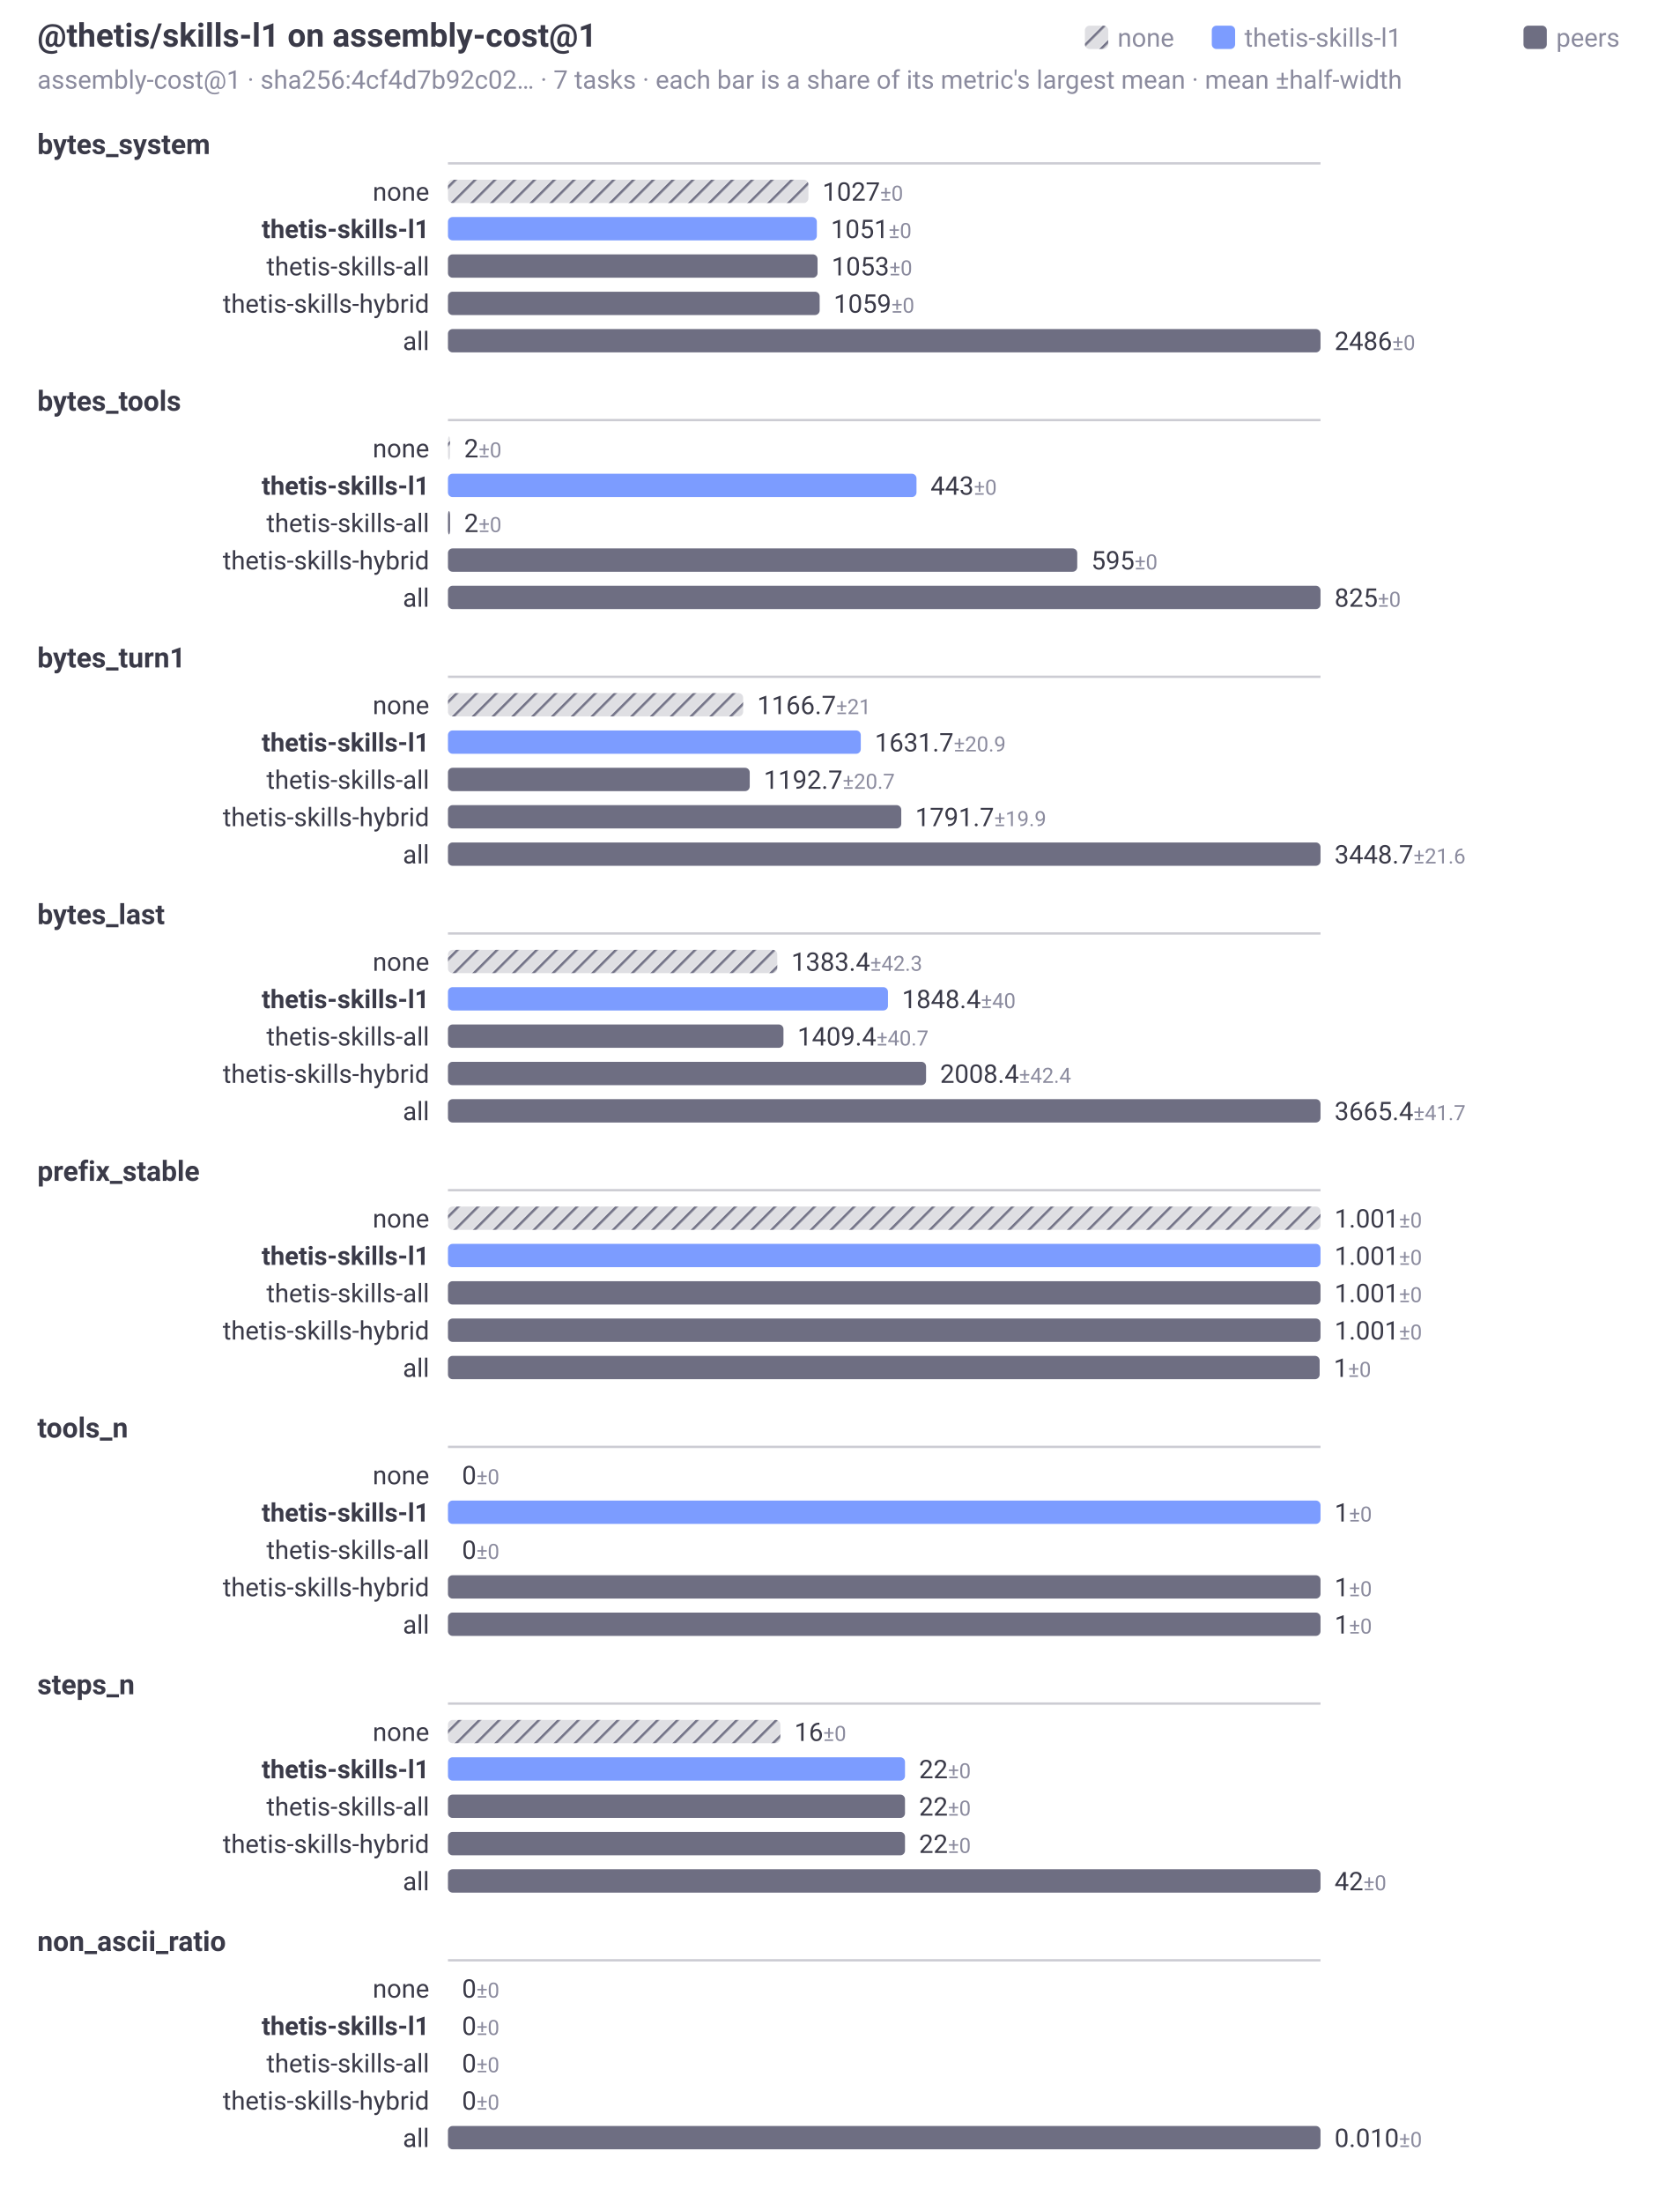
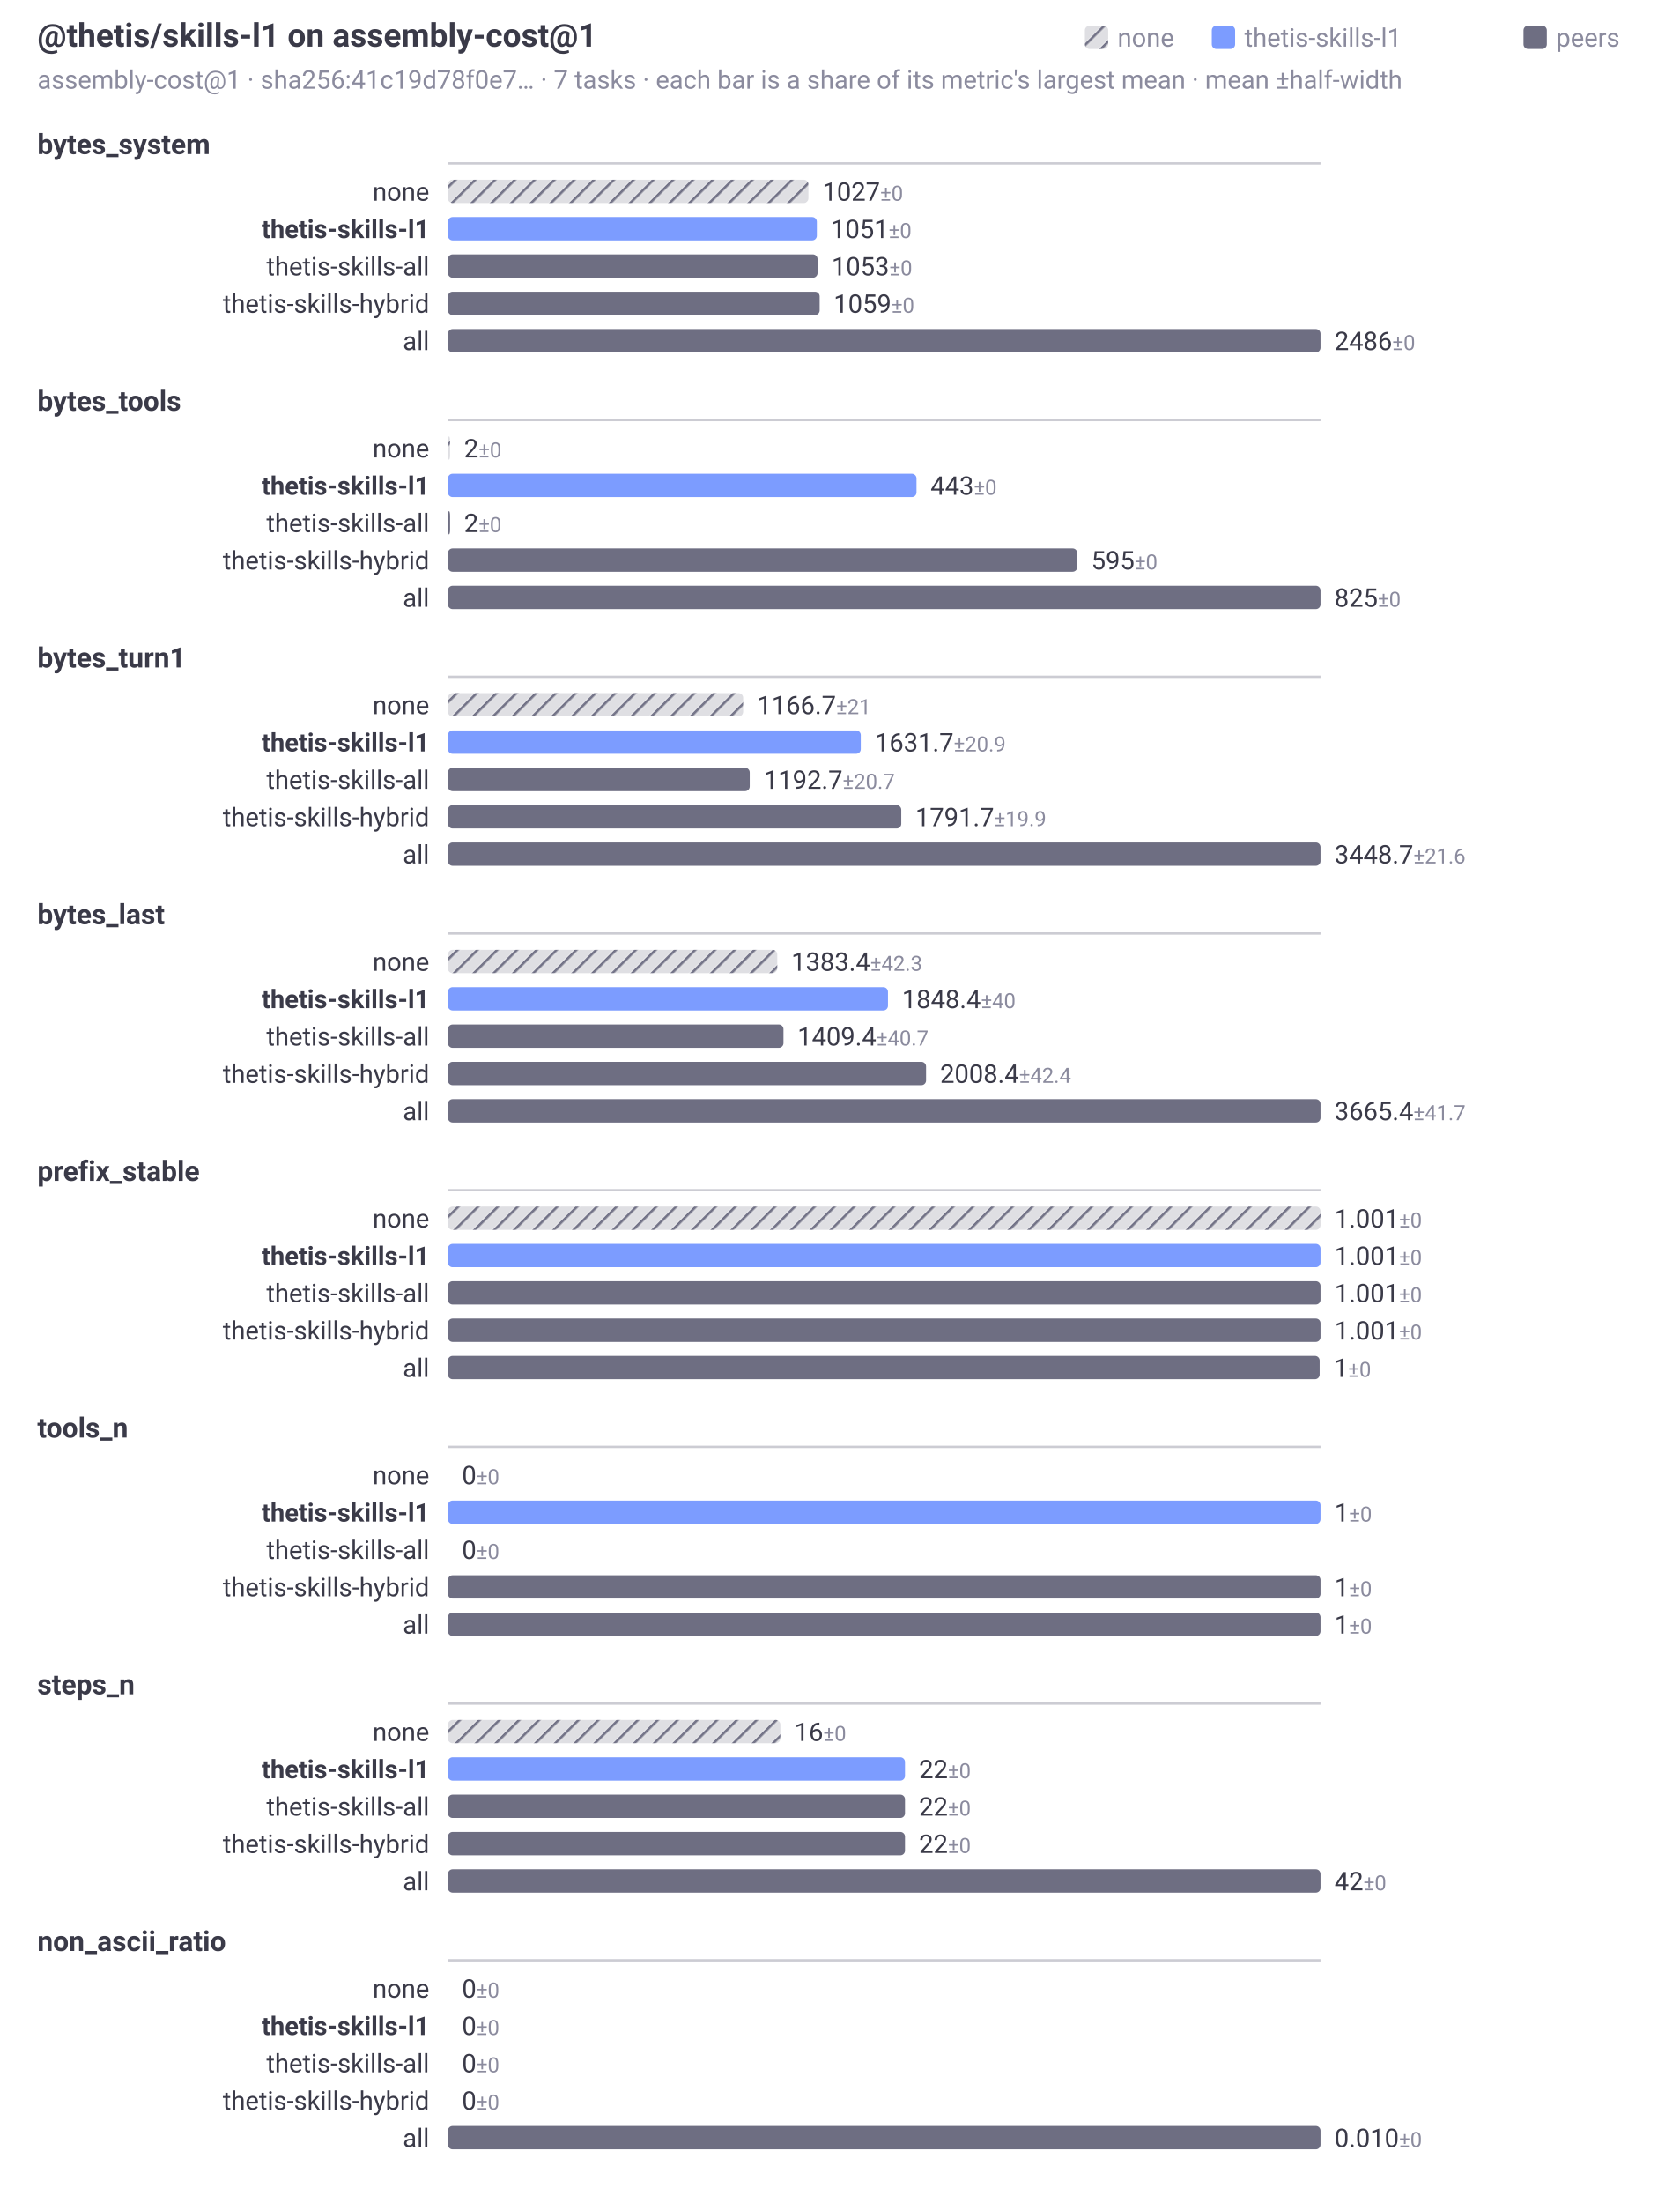
<svg xmlns="http://www.w3.org/2000/svg" width="720" height="944" viewBox="0 0 720 944" role="img" aria-labelledby="t d" font-family="system-ui, -apple-system, Segoe UI, Roboto, sans-serif">
  <style>.t{fill:#3a3a48}.f{fill:#8b8b9e}@media (prefers-color-scheme:dark){.t{fill:#d2d2dc}.f{fill:#9a9aae}}</style>
  <defs>
    <pattern id="hatch" width="6" height="6" patternUnits="userSpaceOnUse" patternTransform="rotate(45)">
      <rect width="6" height="6" fill="#6e6e82" fill-opacity="0.22" />
      <line x1="0" y1="0" x2="0" y2="6" stroke="#6e6e82" stroke-width="2" />
    </pattern>
  </defs>
  <text class="t" x="16" y="20" font-size="14" font-weight="600">@thetis/skills-l1 on assembly-cost@1</text>
-   <text class="f" x="16" y="38" font-size="11">assembly-cost@1 · sha256:4cf4d7b92c02… · 7 tasks · each bar is a share of its metric's largest mean · mean ±half-width</text>
+   <text class="f" x="16" y="38" font-size="11">assembly-cost@1 · sha256:41c19d78f0e7… · 7 tasks · each bar is a share of its metric's largest mean · mean ±half-width</text>
  <rect x="653" y="11" width="10" height="10" rx="2" fill="#6e6e82" />
  <text class="f" x="667" y="20" font-size="11">peers</text>
  <rect x="519.4" y="11" width="10" height="10" rx="2" fill="#7c9cff" />
  <text class="f" x="533.4" y="20" font-size="11">thetis-skills-l1</text>
  <rect x="465" y="11" width="10" height="10" rx="2" fill="url(#hatch)" />
  <text class="f" x="479" y="20" font-size="11">none</text>
  <text class="t" x="16" y="66" font-size="12" font-weight="600">bytes_system</text>
  <line x1="192" y1="70" x2="566" y2="70" stroke="#6e6e82" stroke-opacity="0.35" stroke-width="1" />
  <text class="t" x="184" y="86" font-size="11" text-anchor="end">none</text>
  <rect x="192" y="77" width="154.5" height="10" rx="2" fill="url(#hatch)" />
  <text class="t" x="352.5" y="86" font-size="11">1027<tspan class="f" font-size="9"> ±0</tspan>
  </text>
  <text class="t" x="184" y="102" font-size="11" text-anchor="end" font-weight="600">thetis-skills-l1</text>
  <rect x="192" y="93" width="158.12" height="10" rx="2" fill="#7c9cff" />
  <text class="t" x="356.12" y="102" font-size="11">1051<tspan class="f" font-size="9"> ±0</tspan>
  </text>
  <text class="t" x="184" y="118" font-size="11" text-anchor="end">thetis-skills-all</text>
  <rect x="192" y="109" width="158.42" height="10" rx="2" fill="#6e6e82" />
  <text class="t" x="356.42" y="118" font-size="11">1053<tspan class="f" font-size="9"> ±0</tspan>
  </text>
  <text class="t" x="184" y="134" font-size="11" text-anchor="end">thetis-skills-hybrid</text>
  <rect x="192" y="125" width="159.32" height="10" rx="2" fill="#6e6e82" />
  <text class="t" x="357.32" y="134" font-size="11">1059<tspan class="f" font-size="9"> ±0</tspan>
  </text>
  <text class="t" x="184" y="150" font-size="11" text-anchor="end">all</text>
  <rect x="192" y="141" width="374" height="10" rx="2" fill="#6e6e82" />
  <text class="t" x="572" y="150" font-size="11">2486<tspan class="f" font-size="9"> ±0</tspan>
  </text>
  <text class="t" x="16" y="176" font-size="12" font-weight="600">bytes_tools</text>
  <line x1="192" y1="180" x2="566" y2="180" stroke="#6e6e82" stroke-opacity="0.35" stroke-width="1" />
  <text class="t" x="184" y="196" font-size="11" text-anchor="end">none</text>
  <rect x="192" y="187" width="0.91" height="10" rx="2" fill="url(#hatch)" />
  <text class="t" x="198.91" y="196" font-size="11">2<tspan class="f" font-size="9"> ±0</tspan>
  </text>
  <text class="t" x="184" y="212" font-size="11" text-anchor="end" font-weight="600">thetis-skills-l1</text>
  <rect x="192" y="203" width="200.83" height="10" rx="2" fill="#7c9cff" />
  <text class="t" x="398.83" y="212" font-size="11">443<tspan class="f" font-size="9"> ±0</tspan>
  </text>
  <text class="t" x="184" y="228" font-size="11" text-anchor="end">thetis-skills-all</text>
  <rect x="192" y="219" width="0.91" height="10" rx="2" fill="#6e6e82" />
  <text class="t" x="198.91" y="228" font-size="11">2<tspan class="f" font-size="9"> ±0</tspan>
  </text>
  <text class="t" x="184" y="244" font-size="11" text-anchor="end">thetis-skills-hybrid</text>
  <rect x="192" y="235" width="269.73" height="10" rx="2" fill="#6e6e82" />
  <text class="t" x="467.73" y="244" font-size="11">595<tspan class="f" font-size="9"> ±0</tspan>
  </text>
  <text class="t" x="184" y="260" font-size="11" text-anchor="end">all</text>
  <rect x="192" y="251" width="374" height="10" rx="2" fill="#6e6e82" />
  <text class="t" x="572" y="260" font-size="11">825<tspan class="f" font-size="9"> ±0</tspan>
  </text>
  <text class="t" x="16" y="286" font-size="12" font-weight="600">bytes_turn1</text>
  <line x1="192" y1="290" x2="566" y2="290" stroke="#6e6e82" stroke-opacity="0.35" stroke-width="1" />
  <text class="t" x="184" y="306" font-size="11" text-anchor="end">none</text>
  <rect x="192" y="297" width="126.53" height="10" rx="2" fill="url(#hatch)" />
  <text class="t" x="324.53" y="306" font-size="11">1166.7<tspan class="f" font-size="9"> ±21</tspan>
  </text>
  <text class="t" x="184" y="322" font-size="11" text-anchor="end" font-weight="600">thetis-skills-l1</text>
  <rect x="192" y="313" width="176.95" height="10" rx="2" fill="#7c9cff" />
  <text class="t" x="374.95" y="322" font-size="11">1631.7<tspan class="f" font-size="9"> ±20.9</tspan>
  </text>
  <text class="t" x="184" y="338" font-size="11" text-anchor="end">thetis-skills-all</text>
  <rect x="192" y="329" width="129.35" height="10" rx="2" fill="#6e6e82" />
  <text class="t" x="327.35" y="338" font-size="11">1192.7<tspan class="f" font-size="9"> ±20.7</tspan>
  </text>
  <text class="t" x="184" y="354" font-size="11" text-anchor="end">thetis-skills-hybrid</text>
  <rect x="192" y="345" width="194.3" height="10" rx="2" fill="#6e6e82" />
  <text class="t" x="392.3" y="354" font-size="11">1791.7<tspan class="f" font-size="9"> ±19.9</tspan>
  </text>
  <text class="t" x="184" y="370" font-size="11" text-anchor="end">all</text>
  <rect x="192" y="361" width="374" height="10" rx="2" fill="#6e6e82" />
  <text class="t" x="572" y="370" font-size="11">3448.7<tspan class="f" font-size="9"> ±21.6</tspan>
  </text>
  <text class="t" x="16" y="396" font-size="12" font-weight="600">bytes_last</text>
  <line x1="192" y1="400" x2="566" y2="400" stroke="#6e6e82" stroke-opacity="0.35" stroke-width="1" />
  <text class="t" x="184" y="416" font-size="11" text-anchor="end">none</text>
  <rect x="192" y="407" width="141.16" height="10" rx="2" fill="url(#hatch)" />
  <text class="t" x="339.16" y="416" font-size="11">1383.4<tspan class="f" font-size="9"> ±42.3</tspan>
  </text>
  <text class="t" x="184" y="432" font-size="11" text-anchor="end" font-weight="600">thetis-skills-l1</text>
  <rect x="192" y="423" width="188.6" height="10" rx="2" fill="#7c9cff" />
  <text class="t" x="386.6" y="432" font-size="11">1848.4<tspan class="f" font-size="9"> ±40</tspan>
  </text>
  <text class="t" x="184" y="448" font-size="11" text-anchor="end">thetis-skills-all</text>
  <rect x="192" y="439" width="143.81" height="10" rx="2" fill="#6e6e82" />
  <text class="t" x="341.81" y="448" font-size="11">1409.4<tspan class="f" font-size="9"> ±40.7</tspan>
  </text>
  <text class="t" x="184" y="464" font-size="11" text-anchor="end">thetis-skills-hybrid</text>
  <rect x="192" y="455" width="204.93" height="10" rx="2" fill="#6e6e82" />
  <text class="t" x="402.93" y="464" font-size="11">2008.4<tspan class="f" font-size="9"> ±42.4</tspan>
  </text>
  <text class="t" x="184" y="480" font-size="11" text-anchor="end">all</text>
  <rect x="192" y="471" width="374" height="10" rx="2" fill="#6e6e82" />
  <text class="t" x="572" y="480" font-size="11">3665.4<tspan class="f" font-size="9"> ±41.7</tspan>
  </text>
  <text class="t" x="16" y="506" font-size="12" font-weight="600">prefix_stable</text>
  <line x1="192" y1="510" x2="566" y2="510" stroke="#6e6e82" stroke-opacity="0.35" stroke-width="1" />
  <text class="t" x="184" y="526" font-size="11" text-anchor="end">none</text>
  <rect x="192" y="517" width="374" height="10" rx="2" fill="url(#hatch)" />
  <text class="t" x="572" y="526" font-size="11">1.001<tspan class="f" font-size="9"> ±0</tspan>
  </text>
  <text class="t" x="184" y="542" font-size="11" text-anchor="end" font-weight="600">thetis-skills-l1</text>
  <rect x="192" y="533" width="374" height="10" rx="2" fill="#7c9cff" />
  <text class="t" x="572" y="542" font-size="11">1.001<tspan class="f" font-size="9"> ±0</tspan>
  </text>
  <text class="t" x="184" y="558" font-size="11" text-anchor="end">thetis-skills-all</text>
  <rect x="192" y="549" width="374" height="10" rx="2" fill="#6e6e82" />
  <text class="t" x="572" y="558" font-size="11">1.001<tspan class="f" font-size="9"> ±0</tspan>
  </text>
  <text class="t" x="184" y="574" font-size="11" text-anchor="end">thetis-skills-hybrid</text>
  <rect x="192" y="565" width="374" height="10" rx="2" fill="#6e6e82" />
  <text class="t" x="572" y="574" font-size="11">1.001<tspan class="f" font-size="9"> ±0</tspan>
  </text>
  <text class="t" x="184" y="590" font-size="11" text-anchor="end">all</text>
  <rect x="192" y="581" width="373.63" height="10" rx="2" fill="#6e6e82" />
  <text class="t" x="571.63" y="590" font-size="11">1<tspan class="f" font-size="9"> ±0</tspan>
  </text>
  <text class="t" x="16" y="616" font-size="12" font-weight="600">tools_n</text>
  <line x1="192" y1="620" x2="566" y2="620" stroke="#6e6e82" stroke-opacity="0.35" stroke-width="1" />
  <text class="t" x="184" y="636" font-size="11" text-anchor="end">none</text>
  <rect x="192" y="627" width="0" height="10" rx="2" fill="url(#hatch)" />
  <text class="t" x="198" y="636" font-size="11">0<tspan class="f" font-size="9"> ±0</tspan>
  </text>
  <text class="t" x="184" y="652" font-size="11" text-anchor="end" font-weight="600">thetis-skills-l1</text>
  <rect x="192" y="643" width="374" height="10" rx="2" fill="#7c9cff" />
  <text class="t" x="572" y="652" font-size="11">1<tspan class="f" font-size="9"> ±0</tspan>
  </text>
  <text class="t" x="184" y="668" font-size="11" text-anchor="end">thetis-skills-all</text>
  <rect x="192" y="659" width="0" height="10" rx="2" fill="#6e6e82" />
  <text class="t" x="198" y="668" font-size="11">0<tspan class="f" font-size="9"> ±0</tspan>
  </text>
  <text class="t" x="184" y="684" font-size="11" text-anchor="end">thetis-skills-hybrid</text>
  <rect x="192" y="675" width="374" height="10" rx="2" fill="#6e6e82" />
  <text class="t" x="572" y="684" font-size="11">1<tspan class="f" font-size="9"> ±0</tspan>
  </text>
  <text class="t" x="184" y="700" font-size="11" text-anchor="end">all</text>
  <rect x="192" y="691" width="374" height="10" rx="2" fill="#6e6e82" />
  <text class="t" x="572" y="700" font-size="11">1<tspan class="f" font-size="9"> ±0</tspan>
  </text>
  <text class="t" x="16" y="726" font-size="12" font-weight="600">steps_n</text>
  <line x1="192" y1="730" x2="566" y2="730" stroke="#6e6e82" stroke-opacity="0.35" stroke-width="1" />
  <text class="t" x="184" y="746" font-size="11" text-anchor="end">none</text>
  <rect x="192" y="737" width="142.48" height="10" rx="2" fill="url(#hatch)" />
  <text class="t" x="340.48" y="746" font-size="11">16<tspan class="f" font-size="9"> ±0</tspan>
  </text>
  <text class="t" x="184" y="762" font-size="11" text-anchor="end" font-weight="600">thetis-skills-l1</text>
  <rect x="192" y="753" width="195.9" height="10" rx="2" fill="#7c9cff" />
  <text class="t" x="393.9" y="762" font-size="11">22<tspan class="f" font-size="9"> ±0</tspan>
  </text>
  <text class="t" x="184" y="778" font-size="11" text-anchor="end">thetis-skills-all</text>
  <rect x="192" y="769" width="195.9" height="10" rx="2" fill="#6e6e82" />
  <text class="t" x="393.9" y="778" font-size="11">22<tspan class="f" font-size="9"> ±0</tspan>
  </text>
  <text class="t" x="184" y="794" font-size="11" text-anchor="end">thetis-skills-hybrid</text>
  <rect x="192" y="785" width="195.9" height="10" rx="2" fill="#6e6e82" />
  <text class="t" x="393.9" y="794" font-size="11">22<tspan class="f" font-size="9"> ±0</tspan>
  </text>
  <text class="t" x="184" y="810" font-size="11" text-anchor="end">all</text>
  <rect x="192" y="801" width="374" height="10" rx="2" fill="#6e6e82" />
  <text class="t" x="572" y="810" font-size="11">42<tspan class="f" font-size="9"> ±0</tspan>
  </text>
  <text class="t" x="16" y="836" font-size="12" font-weight="600">non_ascii_ratio</text>
  <line x1="192" y1="840" x2="566" y2="840" stroke="#6e6e82" stroke-opacity="0.35" stroke-width="1" />
  <text class="t" x="184" y="856" font-size="11" text-anchor="end">none</text>
  <rect x="192" y="847" width="0" height="10" rx="2" fill="url(#hatch)" />
  <text class="t" x="198" y="856" font-size="11">0<tspan class="f" font-size="9"> ±0</tspan>
  </text>
  <text class="t" x="184" y="872" font-size="11" text-anchor="end" font-weight="600">thetis-skills-l1</text>
  <rect x="192" y="863" width="0" height="10" rx="2" fill="#7c9cff" />
  <text class="t" x="198" y="872" font-size="11">0<tspan class="f" font-size="9"> ±0</tspan>
  </text>
  <text class="t" x="184" y="888" font-size="11" text-anchor="end">thetis-skills-all</text>
  <rect x="192" y="879" width="0" height="10" rx="2" fill="#6e6e82" />
  <text class="t" x="198" y="888" font-size="11">0<tspan class="f" font-size="9"> ±0</tspan>
  </text>
  <text class="t" x="184" y="904" font-size="11" text-anchor="end">thetis-skills-hybrid</text>
  <rect x="192" y="895" width="0" height="10" rx="2" fill="#6e6e82" />
  <text class="t" x="198" y="904" font-size="11">0<tspan class="f" font-size="9"> ±0</tspan>
  </text>
  <text class="t" x="184" y="920" font-size="11" text-anchor="end">all</text>
  <rect x="192" y="911" width="374" height="10" rx="2" fill="#6e6e82" />
  <text class="t" x="572" y="920" font-size="11">0.010<tspan class="f" font-size="9"> ±0</tspan>
  </text>
</svg>
